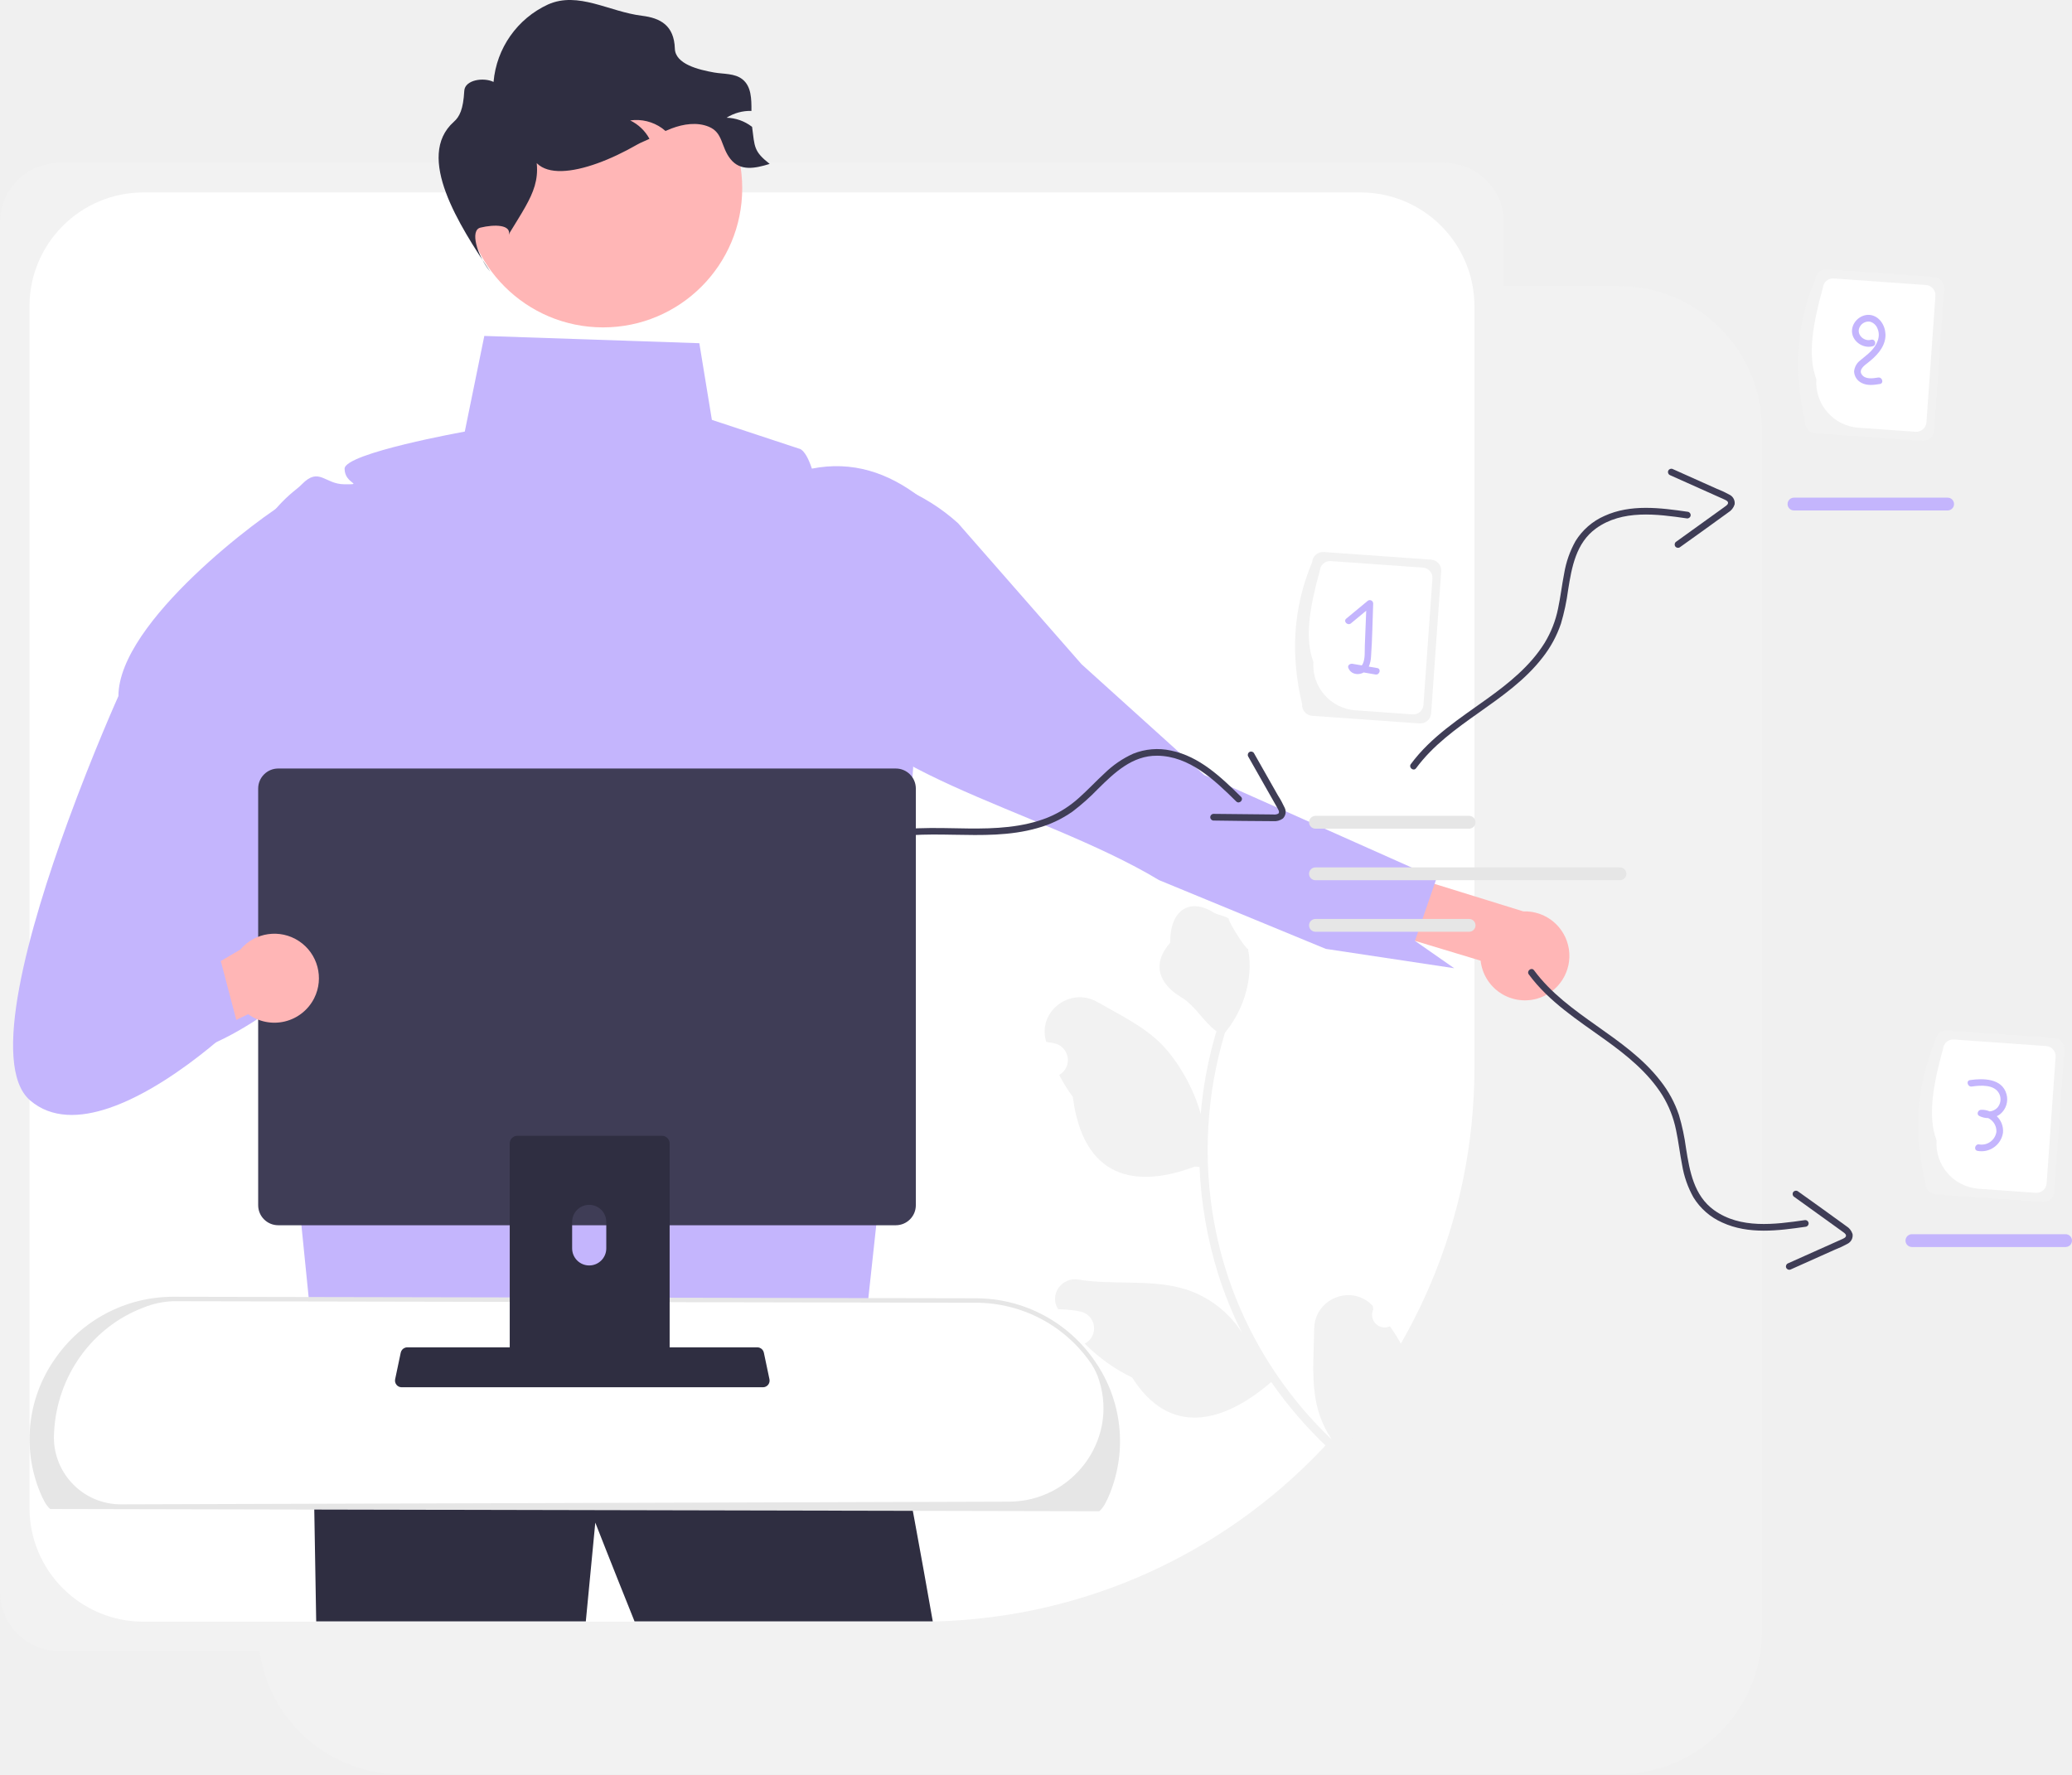
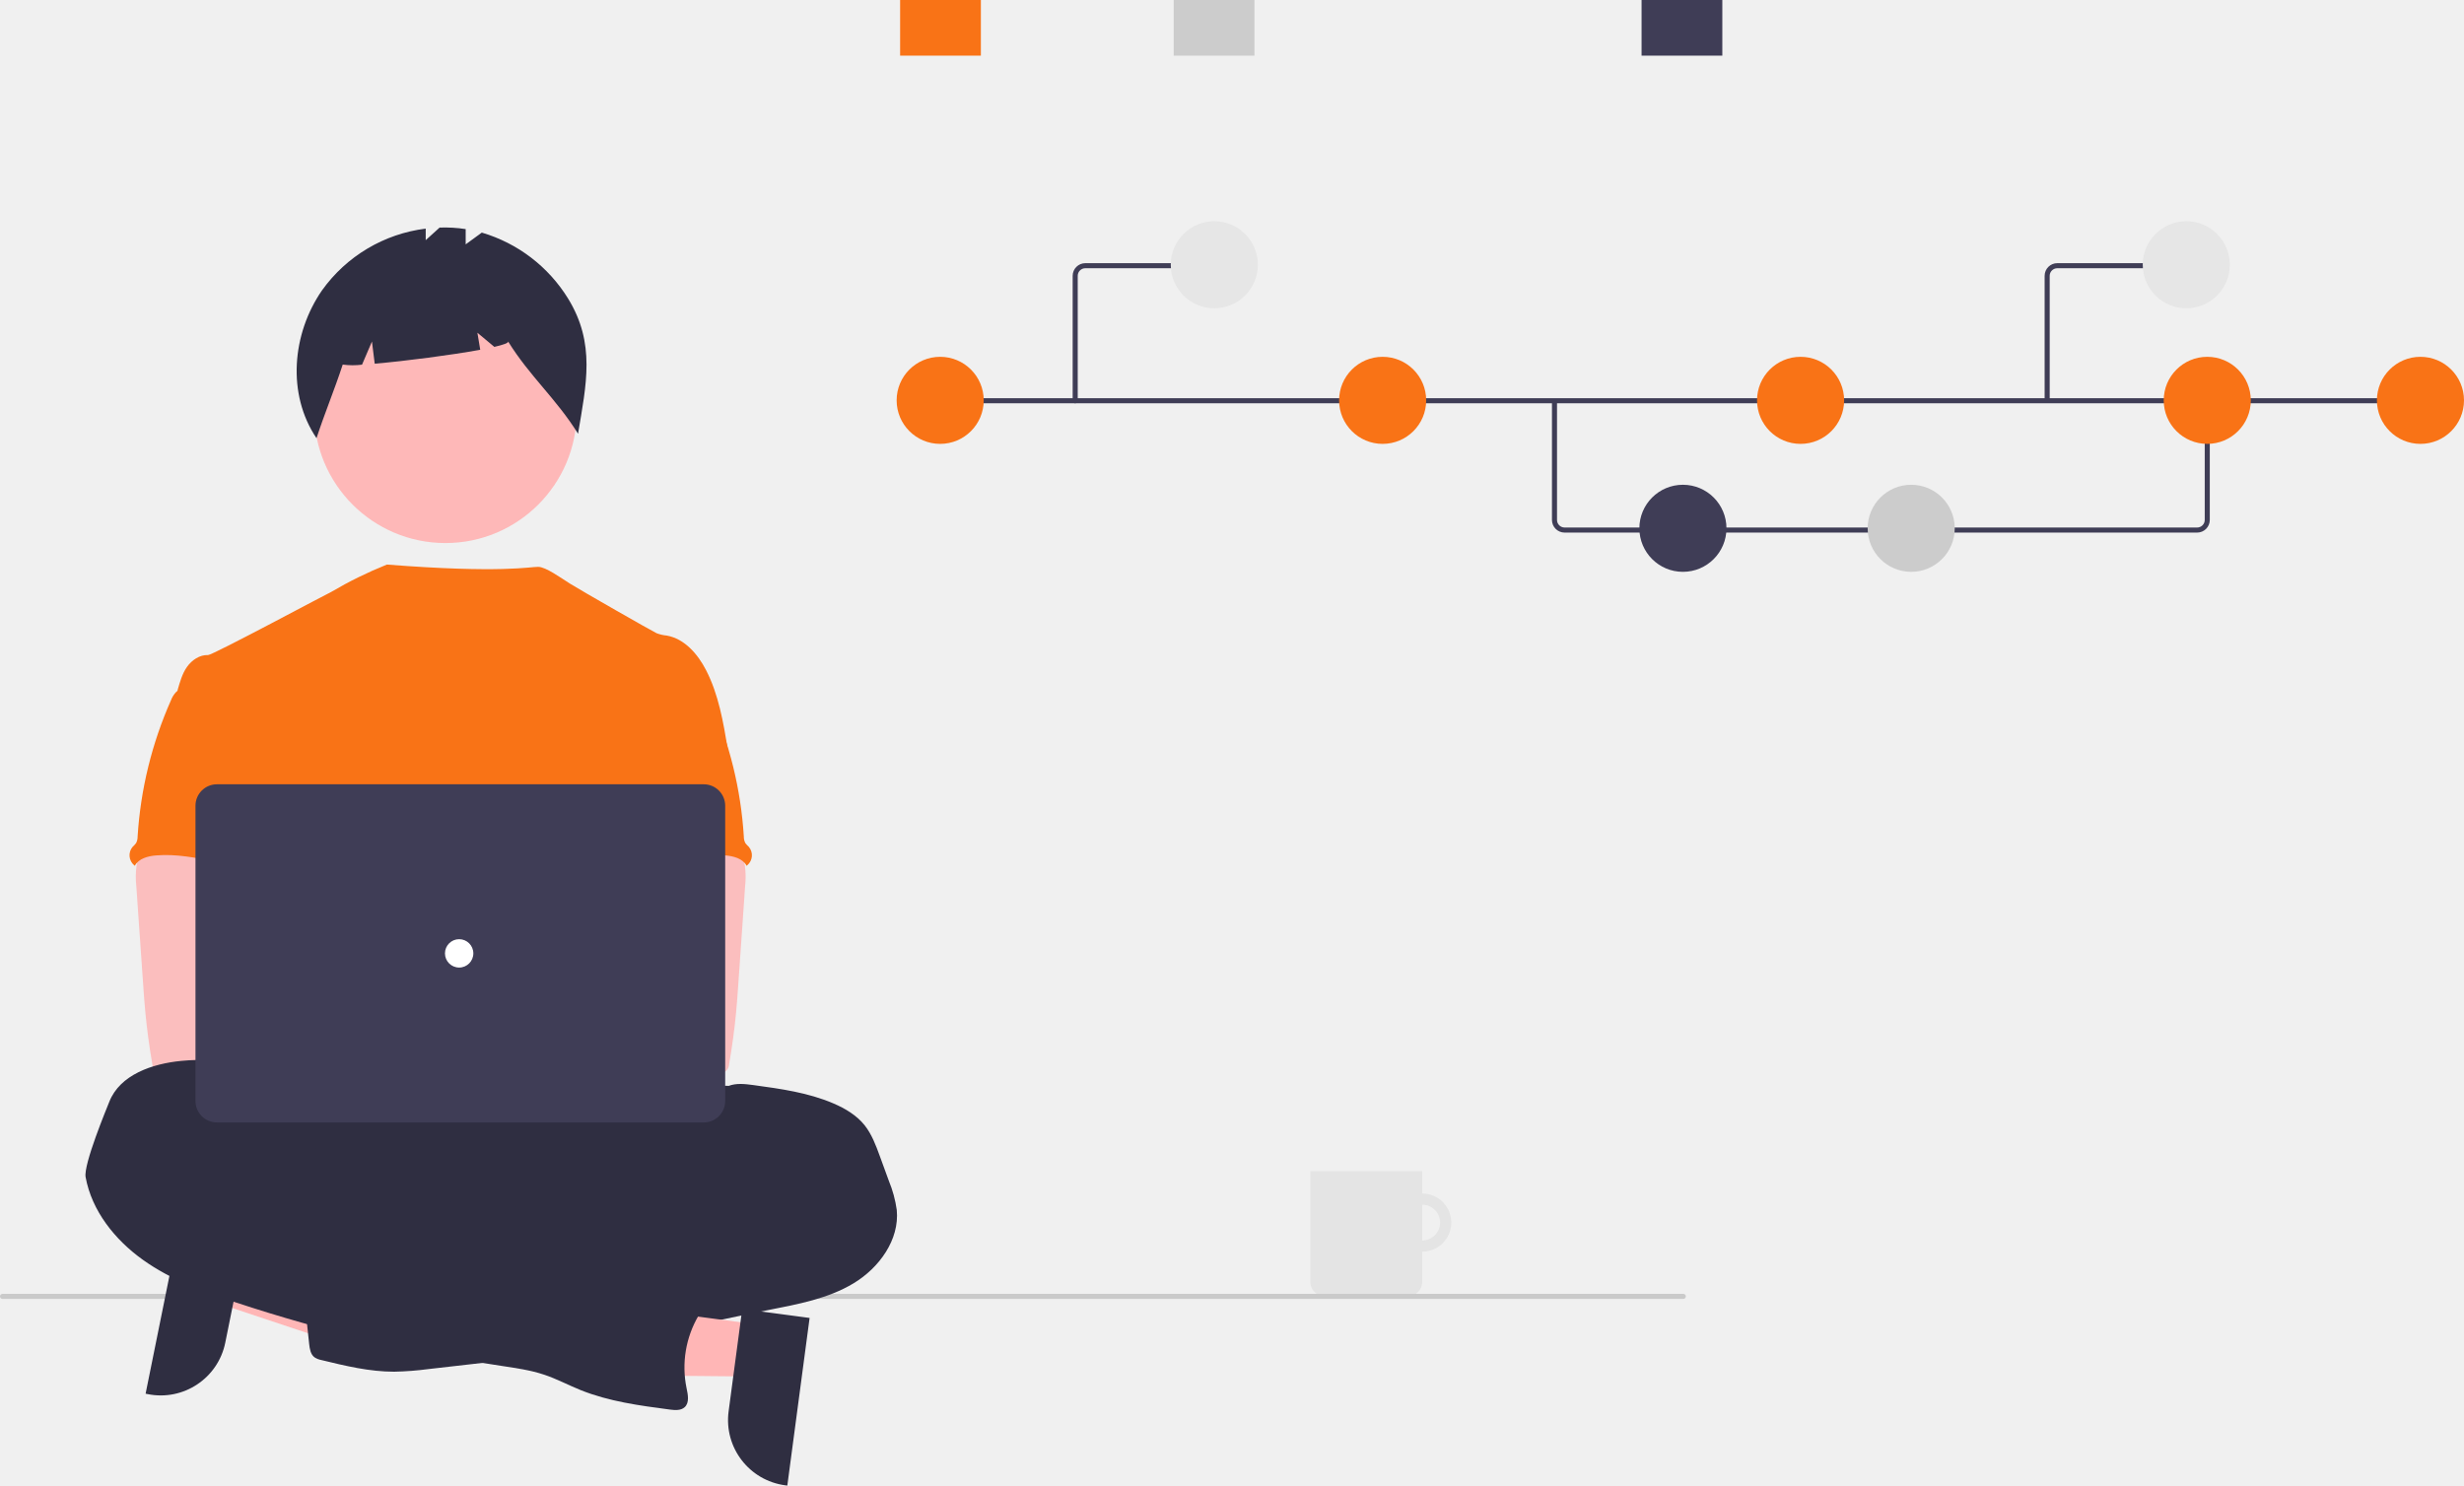
- <svg xmlns="http://www.w3.org/2000/svg" data-name="Layer 1" width="930.986" height="797.335" viewBox="0 0 930.986 797.335">
-   <path d="M861.776,179.892h-63.256v539.294A64.432,64.432,0,0,1,734.088,783.619H250.469v.617a64.432,64.432,0,0,0,64.432,64.432h546.875a64.432,64.432,0,0,0,64.432-64.432V244.325A64.432,64.432,0,0,0,861.776,179.892Z" transform="translate(-134.5071 -51.33254)" fill="#f2f2f2" />
-   <rect y="73.237" width="675.74" height="668.775" rx="26.744" fill="#f2f2f2" />
-   <path d="M198.94,137.82A51.182,51.182,0,0,0,147.758,189.002V728.913a51.182,51.182,0,0,0,51.182,51.182H547.969c137.534,0,249.027-111.493,249.027-249.027V189.002a51.182,51.182,0,0,0-51.182-51.182Z" transform="translate(-134.5071 -51.33254)" fill="#fff" />
-   <path d="M825.034,500.156a20.028,20.028,0,0,1-25.256-17.105L704.214,454.191l1.484-28.396L818.951,460.903a20,20,0,0,1,6.083,39.253Z" transform="translate(-134.5071 -51.33254)" fill="#ffb6b6" />
-   <path d="M503.287,353.679c-9.676-8.075,4.493-48.099.672-59.7q-.343-1.053-.652-2.113a6.776,6.776,0,0,1,.274-4.532l35.918-16.895a87.253,87.253,0,0,1,25.485,16.022l55.487,63.374,55.124,49.786,24.188,10.783,80.151,35.749-.831,2.396-.007.007-8.81,25.587-0.0.014,17.624,12.286-57.699-8.692-38.16-15.741L655.307,446.857C601.055,414.207,511.795,397.284,503.287,353.679Z" transform="translate(-134.5071 -51.33254)" fill="#c4b5fd" />
-   <path d="M759.017,647.369a5.675,5.675,0,0,1-7.476-7.6c-.079-.581-.135-.998-.214-1.58q-.14-.144-.281-.287c-9.484-9.62-25.887-2.953-26.054,10.554-.148,11.989-1.456,24.462,1.562,35.866A45.082,45.082,0,0,0,733.056,698.42a180.744,180.744,0,0,1-43.188-63.565,174.451,174.451,0,0,1-6.235-18.468q-2.124-7.709-3.561-15.572a182.839,182.839,0,0,1,4.829-85.419,48.659,48.659,0,0,0,10.974-27.017,37.117,37.117,0,0,0-.64-10.671c-.866.486-8.982-12.426-8.634-13.557-2.049-1.423-4.716-1.47-6.864-2.8-10.684-6.611-19.564-1.15-19.432,13.599-8.485,9.63-5.02,18.574,4.938,24.521,6.335,3.783,9.859,10.925,15.84,15.297-.183.63-.386,1.251-.569,1.881a184.019,184.019,0,0,0-6.509,35.39c-3.017-11.63-10.45-24.12-17.457-31.283-7.981-8.163-18.89-13.359-28.98-19.137-12.119-6.941-26.838,4.107-23.091,17.56q.054.195.11.39,1.83.244,3.638.616a7.697,7.697,0,0,1,2.33,14.157l-.137.081a76.587,76.587,0,0,0,6.134,9.878c4.725,36.672,28.125,41.34,54.83,31.269.705.065,1.395.137,2.094.188a187.83,187.83,0,0,0,8.315,47.927,178.15,178.15,0,0,0,10.82,26.652l-.171-.297a47.075,47.075,0,0,0-25.029-19.253c-15.258-4.829-32.868-1.802-48.29-4.419-7.424-1.26-13.173,6.517-9.363,13.011q.091.156.183.311a51.712,51.712,0,0,1,6.421.437q1.83.244,3.638.616A7.697,7.697,0,0,1,622.331,654.901l-.137.081c-.099.057-.183.108-.282.165a76.654,76.654,0,0,0,21.301,15.249c16.998,26.854,41.176,20.359,62.473,2.019l.015-.006A187.772,187.772,0,0,0,731.109,701.897l41.827-16.763c-.036-.525-.094-1.059-.145-1.578a51.201,51.201,0,0,1-11.85,3.949c1.577-5.052,3.142-10.133,4.72-15.185a2.804,2.804,0,0,0,.105-.303c.793-2.58,1.607-5.151,2.4-7.73l-0-.003a74.995,74.995,0,0,0-9.146-16.916Z" transform="translate(-134.5071 -51.33254)" fill="#f2f2f2" />
-   <path d="M529.118,684.179l-.48-.6C527.258,674.699,529.118,684.179,529.118,684.179Z" transform="translate(-134.5071 -51.33254)" fill="#2f2e41" />
-   <path d="M553.618,779.969H419.62c-10.411-25.88-17.637-44.39-17.637-44.39s-1.755,18.13-4.259,44.39H276.581c-1.134-71.36-2.721-144.63-3.244-167.9l232.525,5.18,23.128,29.33c.079.49.158,1.03.256,1.64C530.184,654.179,542.773,718.149,553.618,779.969Z" transform="translate(-134.5071 -51.33254)" fill="#2f2e41" />
-   <path d="M551.587,278.075l-.022-.042a6.776,6.776,0,0,0-3.367-3.045c-14.712-11.415-30.821-16.619-48.899-13.06-2.96-8.96-5.72-8.96-5.72-8.96l-39.21-12.95-5.64-34.45-96.61-3.27-8.78,42.99s-54,9.68-54,16.68,9,7,0,7-11.41-8-19.2,0a25.425,25.425,0,0,1-2.11,1.9c-.09.08-.19.15-.28.23a66.713,66.713,0,0,0-25.15,58.95l16.61,165.23,17.73,176.31,242.64,10.1,16.25-150.03,16.529-249.623A6.834,6.834,0,0,0,551.587,278.075Z" transform="translate(-134.5071 -51.33254)" fill="#c4b5fd" />
-   <path d="M153.275,721.164c1.385,3.485,2.783,6.039,4.194,7.302l470.58,1c1.41-1.263,2.808-3.816,4.194-7.302,16.459-41.407-14.59-86.307-59.148-86.392L212.448,635.088C167.95,635.003,136.839,679.814,153.275,721.164Z" transform="translate(-134.5071 -51.33254)" fill="#fff" />
-   <path d="M628.431,730.466l-.383-.001-470.961-1.001-.284-.254c-1.467-1.313-2.924-3.824-4.456-7.677h0a62.609,62.609,0,0,1,6.596-59.154,64.504,64.504,0,0,1,53.383-28.291h.124l360.648.685a64.75,64.75,0,0,1,53.523,28.494,62.848,62.848,0,0,1,6.552,59.267c-1.532,3.853-2.99,6.363-4.456,7.677Zm-439.521-3.094,399.013-1.209c28.165-.085,48.883-27.273,40.537-54.173a28.739,28.739,0,0,0-3.496-7.601A62.753,62.753,0,0,0,573.093,636.773l-360.648-.685h-.12a38.664,38.664,0,0,0-13.337,2.851c-23.296,8.815-38.873,30.974-40.169,55.847q-.025.475-.049.951a30.086,30.086,0,0,0,28.497,31.595q.821.042,1.642.04Z" transform="translate(-134.5071 -51.33254)" fill="#e6e6e6" />
-   <path d="M719.568,367.792c-5.154-21.646-4.294-42.966,4.531-63.854a4.892,4.892,0,0,1,5.221-4.529l48.224,3.422a4.892,4.892,0,0,1,4.529,5.221l-4.531,63.854a4.892,4.892,0,0,1-5.221,4.529l-48.224-3.422A4.892,4.892,0,0,1,719.568,367.792Z" transform="translate(-134.5071 -51.33254)" fill="#f2f2f2" />
-   <path d="M724.636,348.768c-4.125-10.667-1.487-25.337,2.913-41.051a4.582,4.582,0,0,1,4.889-4.241l41.444,2.941a4.582,4.582,0,0,1,4.242,4.889L774.092,368.127a4.582,4.582,0,0,1-4.889,4.241l-25.674-1.822A20.41,20.41,0,0,1,724.636,348.768Z" transform="translate(-134.5071 -51.33254)" fill="#fff" />
-   <path d="M753.329,351.552q-1.899-.326-3.798-.653a12.753,12.753,0,0,0,.994-4.338c.599-7.992.66-16.06.979-24.068a1.519,1.519,0,0,0-2.561-1.061q-4.769,3.95-9.538,7.9c-1.488,1.233.644,3.345,2.121,2.121q3.423-2.835,6.846-5.67-.314,7.871-.628,15.741c-.1,2.518.206,5.576-.825,7.944a3.827,3.827,0,0,1-.547.887q-2.102-.361-4.205-.722c-1.008-.173-2.289.668-1.845,1.845.965,2.559,3.809,3.368,6.247,2.381a5.076,5.076,0,0,0,.622-.333l5.339.917C754.42,354.769,755.231,351.879,753.329,351.552Z" transform="translate(-134.5071 -51.33254)" fill="#c4b5fd" />
-   <path d="M999.568,582.792c-5.154-21.646-4.294-42.966,4.531-63.854a4.892,4.892,0,0,1,5.221-4.529l48.224,3.422a4.892,4.892,0,0,1,4.529,5.221l-4.531,63.854a4.892,4.892,0,0,1-5.221,4.529l-48.224-3.422A4.892,4.892,0,0,1,999.568,582.792Z" transform="translate(-134.5071 -51.33254)" fill="#f2f2f2" />
-   <path d="M1004.636,563.768c-4.125-10.667-1.487-25.337,2.913-41.051a4.582,4.582,0,0,1,4.889-4.241l41.444,2.941a4.582,4.582,0,0,1,4.242,4.889L1054.092,583.127a4.582,4.582,0,0,1-4.889,4.241l-25.674-1.822A20.41,20.41,0,0,1,1004.636,563.768Z" transform="translate(-134.5071 -51.33254)" fill="#fff" />
-   <path d="M1031.691,552.935a8.447,8.447,0,0,0,1.555-.943,8.607,8.607,0,0,0,2.815-8.952c-1.945-7.144-10.49-7.188-16.39-6.328-1.903.277-1.094,3.168.798,2.893,3.976-.579,10.218-1.048,12.354,3.295a5.706,5.706,0,0,1-.913,6.285,5.554,5.554,0,0,1-3.376,1.605,8.923,8.923,0,0,0-3.928-.733c-1.39.066-2.165,2.087-.757,2.795a9.012,9.012,0,0,0,4.01.945,6.5,6.5,0,0,1,3.667,6.198,6.723,6.723,0,0,1-7.655,5.639l-.037-.006c-1.885-.379-2.692,2.512-.798,2.893a9.75,9.75,0,0,0,11.387-7.776q.039-.206.069-.414A9.111,9.111,0,0,0,1031.691,552.935Z" transform="translate(-134.5071 -51.33254)" fill="#c4b5fd" />
-   <path d="M945.568,240.792c-5.154-21.646-4.294-42.966,4.531-63.854a4.892,4.892,0,0,1,5.221-4.529l48.224,3.422a4.892,4.892,0,0,1,4.529,5.221l-4.531,63.854a4.892,4.892,0,0,1-5.221,4.529L950.097,246.013A4.892,4.892,0,0,1,945.568,240.792Z" transform="translate(-134.5071 -51.33254)" fill="#f2f2f2" />
-   <path d="M950.636,221.768c-4.125-10.667-1.487-25.337,2.913-41.051A4.582,4.582,0,0,1,958.438,176.476l41.444,2.941a4.582,4.582,0,0,1,4.242,4.889l-4.032,56.821a4.582,4.582,0,0,1-4.889,4.241l-25.674-1.822A20.41,20.41,0,0,1,950.636,221.768Z" transform="translate(-134.5071 -51.33254)" fill="#fff" />
-   <path d="M976.122,193.174c-4.248-1.474-8.973,1.885-9.455,6.242-.546,4.937,4.764,8.835,9.362,7.493,1.85-.54,1.063-3.436-.797-2.893-3.37.984-6.965-2.655-5.028-5.909a4.431,4.431,0,0,1,4.527-2.215,5.018,5.018,0,0,1,3.344,3.035c1.653,3.726-.312,7.51-2.916,10.218-1.485,1.545-3.228,2.745-4.829,4.153a6.983,6.983,0,0,0-2.746,4.954,5.997,5.997,0,0,0,3.412,5.182c2.558,1.315,5.467.897,8.188.459,1.901-.306,1.094-3.197-.798-2.893-2.38.383-5.943.963-7.451-1.518-1.291-2.125,1.369-3.991,2.819-5.121,3.643-2.841,7.328-6.51,7.875-11.34C982.077,199.064,980.066,194.543,976.122,193.174Z" transform="translate(-134.5071 -51.33254)" fill="#c4b5fd" />
-   <path d="M244.303,485.463l23.76,10.7c-11.17,9.06-28.18,21.25-44.84,26.89l-26.47-18.05c-9.86-38.02-3.82-77.2,8.03-110.33a249.437,249.437,0,0,1,25.94-52.36,66.724,66.724,0,0,1,25.15-58.95c.1-.08.19-.15.28-.23a87.297,87.297,0,0,1,29.92,60.63l.53,8.76,1.06,17.26,2.69,44.08-31.9,49.6Z" transform="translate(-134.5071 -51.33254)" fill="#c4b5fd" />
-   <path d="M312.659,673.646a2.948,2.948,0,0,0,2.32,1.11h162.34a2.987,2.987,0,0,0,2.92-3.6l-2.52-11.97a2.993,2.993,0,0,0-1.86-2.17,2.894,2.894,0,0,0-1.06-.2h-157.31a2.894,2.894,0,0,0-1.06.2,2.992,2.992,0,0,0-1.86,2.17l-2.52,11.97A2.985,2.985,0,0,0,312.659,673.646Z" transform="translate(-134.5071 -51.33254)" fill="#2f2e41" />
-   <path d="M250.509,405.686v187.26a9.007,9.007,0,0,0,9,9h277.5a9.007,9.007,0,0,0,9-9v-187.26a9.011,9.011,0,0,0-9-8.99h-277.5A9.012,9.012,0,0,0,250.509,405.686Z" transform="translate(-134.5071 -51.33254)" fill="#3f3d56" />
-   <path d="M363.539,565.206v102.56h71.85v-102.56a3.448,3.448,0,0,0-2.43-3.3,3.176,3.176,0,0,0-1.03-.16h-64.92a3.463,3.463,0,0,0-3.47,3.456v.003Zm28.04,35.24a7.67,7.67,0,0,1,15.34,0v11.9a7.67,7.67,0,0,1-15.34,0Z" transform="translate(-134.5071 -51.33254)" fill="#2f2e41" />
-   <circle cx="270.966" cy="84.6" r="62.527" fill="#ffb6b6" />
-   <path d="M480.338,124.994c-6.741,2.093-13.24,3.327-17.624-2.203s-3.238-11.852-9.759-14.518c-5.265-2.159-11.345-1.234-16.654.771-.947.352-1.873.749-2.776,1.145-.507-.441-1.013-.859-1.564-1.256a19.867,19.867,0,0,0-14.297-3.481,19.494,19.494,0,0,1,8.658,8.261c-1.806.903-3.747,1.578-5.485,2.577-23.879,13.729-50.434,19.258-48.267-3.657,7.226,19.034,1.608,25.819-8.988,43.2l-.419,1.013c1.057-4.56-6.377-4.776-12.799-3.216-4.743,1.152-1.674,12.21,4.406,19.827-13.592-20.466-33.95-51.712-16.346-67.389,2.596-2.312,4.226-5.574,4.692-13.923.277-4.95,8.702-6.19,13.152-3.987a42.354,42.354,0,0,1,24.453-34.807c13.614-6.058,27.46,3.261,42.253,5.067,8.208,1.002,14.432,4.308,14.76,14.782.218,6.975,10.729,9.473,17.602,10.706,4.362.771,9.274.308,12.755,3.062,4.031,3.194,4.075,8.812,4.053,14.209a19.845,19.845,0,0,0-11.169,3.062,19.418,19.418,0,0,1,11.279,3.965,1.209,1.209,0,0,1,.176.132C473.619,117.416,473.134,119.333,480.338,124.994Z" transform="translate(-134.5071 -51.33254)" fill="#2f2e41" />
-   <path d="M525.433,429.873c24.432-7.592,50.588.618,75.154-6.39a50.944,50.944,0,0,0,15.789-7.415,98.114,98.114,0,0,0,11.492-10.227c7.39-7.309,15.415-14.984,26.518-14.899,14.62.111,25.846,10.972,35.592,20.562,1.377,1.355,3.5-.764,2.121-2.121-8.955-8.812-18.63-18.108-31.376-20.739a28.955,28.955,0,0,0-17.116,1.422,44.685,44.685,0,0,0-12.719,8.697c-3.925,3.6-7.546,7.519-11.524,11.062a47.972,47.972,0,0,1-14.136,8.922c-11.262,4.484-23.615,5.025-35.593,4.895-15.036-.164-30.431-1.188-44.998,3.339-1.838.571-1.053,3.468.798,2.893Z" transform="translate(-134.5071 -51.33254)" fill="#3f3d56" />
-   <path d="M695.335,391.285,702.845,404.525l3.634,6.406c.646,1.138,1.309,2.269,1.938,3.417.386.705,1.23,1.977.424,2.645a3.913,3.913,0,0,1-2.283.356c-1.324.003-2.649-.027-3.972-.04l-7.448-.075-15.393-.156a1.501,1.501,0,0,0,0,3c8.936.091,17.878.279,26.814.272a6.412,6.412,0,0,0,4.385-1.2,4.172,4.172,0,0,0,.795-4.809,45.679,45.679,0,0,0-3.033-5.564l-3.271-5.766-7.511-13.24a1.501,1.501,0,0,0-2.59,1.514Z" transform="translate(-134.5071 -51.33254)" fill="#3f3d56" />
-   <path d="M794.604,423.727h-69.031a2.876,2.876,0,1,1-.017-5.753q.009,0,.017,0h69.031a2.876,2.876,0,1,1,.017,5.753Q794.613,423.727,794.604,423.727Z" transform="translate(-134.5071 -51.33254)" fill="#e6e6e6" />
-   <path d="M794.604,470.055h-69.031a2.876,2.876,0,1,1-.017-5.753q.009,0,.017,0h69.031a2.876,2.876,0,1,1,.017,5.753Q794.613,470.055,794.604,470.055Z" transform="translate(-134.5071 -51.33254)" fill="#e6e6e6" />
-   <path d="M862.369,446.891h-136.796a2.876,2.876,0,1,1-.017-5.753q.009,0,.017,0h136.796a2.876,2.876,0,1,1,.017,5.753Q862.378,446.891,862.369,446.891Z" transform="translate(-134.5071 -51.33254)" fill="#e6e6e6" />
-   <path d="M770.782,396.562c15.187-20.589,41.124-29.467,56.766-49.665a50.945,50.945,0,0,0,8.328-15.327,98.125,98.125,0,0,0,3.201-15.047c1.625-10.266,3.544-21.203,12.54-27.712,11.846-8.57,27.323-6.47,40.855-4.516a1.501,1.501,0,0,0,.453-2.966c-12.434-1.795-25.736-3.555-37.564,1.876A28.954,28.954,0,0,0,842.412,294.491a44.684,44.684,0,0,0-5.096,14.541c-1.03,5.225-1.625,10.528-2.732,15.739a47.973,47.973,0,0,1-6.104,15.562c-6.417,10.284-16.05,18.037-25.778,25.027-12.212,8.775-25.221,17.069-34.277,29.344-1.142,1.549,1.206,3.418,2.356,1.858Z" transform="translate(-134.5071 -51.33254)" fill="#3f3d56" />
-   <path d="M884.812,264.833l13.894,6.218,6.723,3.009c1.195.535,2.399,1.052,3.585,1.605.729.339,2.162.864,1.909,1.88-.173.692-1.099,1.249-1.628,1.639-1.065.786-2.15,1.547-3.224,2.321l-6.046,4.351-12.495,8.992a1.501,1.501,0,0,0,1.777,2.417c7.253-5.22,14.569-10.365,21.765-15.664a6.412,6.412,0,0,0,2.823-3.564A4.172,4.172,0,0,0,911.686,273.691a45.683,45.683,0,0,0-5.74-2.686l-6.05-2.708-13.894-6.218a1.501,1.501,0,0,0-1.19,2.754Z" transform="translate(-134.5071 -51.33254)" fill="#3f3d56" />
-   <path d="M1009.604,280.727h-69.031a2.876,2.876,0,1,1-.017-5.753q.009,0,.017,0h69.031a2.876,2.876,0,1,1,.017,5.753Q1009.613,280.727,1009.604,280.727Z" transform="translate(-134.5071 -51.33254)" fill="#c4b5fd" />
-   <path d="M823.782,487.375c15.187,20.589,41.124,29.467,56.766,49.665a50.944,50.944,0,0,1,8.328,15.327,98.125,98.125,0,0,1,3.201,15.047c1.625,10.266,3.544,21.203,12.54,27.712,11.846,8.57,27.323,6.47,40.855,4.516a1.501,1.501,0,0,1,.453,2.966c-12.434,1.795-25.736,3.555-37.564-1.876a28.954,28.954,0,0,1-12.948-11.284,44.684,44.684,0,0,1-5.096-14.541c-1.03-5.225-1.625-10.528-2.732-15.739a47.973,47.973,0,0,0-6.104-15.562c-6.417-10.284-16.05-18.037-25.778-25.027-12.212-8.775-25.221-17.069-34.277-29.344-1.142-1.549,1.206-3.418,2.356-1.858Z" transform="translate(-134.5071 -51.33254)" fill="#3f3d56" />
-   <path d="M937.812,619.104l13.894-6.218,6.723-3.009c1.195-.535,2.399-1.052,3.585-1.605.729-.339,2.162-.864,1.909-1.88-.173-.692-1.099-1.249-1.628-1.639-1.065-.786-2.15-1.547-3.224-2.321l-6.046-4.351L940.53,589.089a1.501,1.501,0,0,1,1.777-2.417c7.253,5.22,14.569,10.365,21.765,15.664a6.412,6.412,0,0,1,2.823,3.564,4.172,4.172,0,0,1-2.208,4.346,45.683,45.683,0,0,1-5.74,2.686l-6.05,2.708-13.894,6.218a1.501,1.501,0,0,1-1.19-2.754Z" transform="translate(-134.5071 -51.33254)" fill="#3f3d56" />
-   <path d="M1062.604,611.727h-69.031a2.876,2.876,0,0,1-.026-5.753c.009-0.0.017-0.0.026,0h69.031a2.876,2.876,0,0,1,.026,5.753C1062.621,611.727,1062.612,611.727,1062.604,611.727Z" transform="translate(-134.5071 -51.33254)" fill="#c4b5fd" />
-   <path d="M275.674,499.923a20.028,20.028,0,0,1-29.645,7.185l-71.895,34.214-4.818-20.151L242.534,478.024a20,20,0,0,1,33.14,21.899Z" transform="translate(-134.5071 -51.33254)" fill="#ffb6b6" />
-   <path d="M247.97,396l-50.59,103.37,21.38-9.69,14.88-6.75,7.46,28.34s-4.94,4.8-12.73,11.11c-11.17,9.06-28.18,21.25-44.84,26.89-13.04,4.42-25.85,4.83-35.47-3.41-18.26-15.64-.41-77.75,16.84-125.04,11.55-31.67,22.82-56.68,22.82-56.68,0-33.4,64.819-81.427,76.849-87.997h0c6.87-3.74,8.77,1.707,8.77,1.707l-37.698,55.19,11.27,45.7,3.19,12.91Z" transform="translate(-134.5071 -51.33254)" fill="#c4b5fd" />
+ <svg xmlns="http://www.w3.org/2000/svg" data-name="Layer 1" width="973.461" height="587.025" viewBox="0 0 973.461 587.025">
+   <g id="f9b32178-6d95-472d-b482-6662972666de" data-name="Group 100">
+     <path id="f4b94a19-cbe0-459a-95a6-6ea3b3d72055-74" data-name="Path 1465" d="M675.147,628.1a11.49,11.49,0,1,0,11.49,11.49h0A11.49,11.49,0,0,0,675.147,628.1Zm0,18.561a7.071,7.071,0,1,1,7.071-7.071v0A7.071,7.071,0,0,1,675.147,646.661Z" transform="translate(-113.2693 -156.4874)" fill="#e4e4e4" />
+     <path id="abc0e0b3-f22e-4bee-9929-c6879640924e-75" data-name="Path 1467" d="M630.954,619.261h44.193v43.739a5.757,5.757,0,0,1-5.757,5.757h-32.679a5.757,5.757,0,0,1-5.757-5.757V619.261Z" transform="translate(-113.2693 -156.4874)" fill="#e4e4e4" />
+   </g>
+   <path id="e24b6f19-a0a0-4e73-9cfc-bbb7635ad236-76" data-name="Path 944" d="M778.403,669.758h-664.237a1.006,1.006,0,0,1,0-2h664.237a1.006,1.006,0,0,1,0,2Z" transform="translate(-113.2693 -156.4874)" fill="#cacaca" />
+   <polygon points="89.41 494.381 85.302 514.694 161.695 540.208 167.759 510.228 89.41 494.381" fill="#ffb6b6" />
+   <path d="M210.36,647.029l-8.091,40.003-0.0.002a26.011,26.011,0,0,1-30.65,20.335l-.828-.168,13.248-65.496Z" transform="translate(-113.2693 -156.4874)" fill="#2f2e41" />
+   <circle id="fd4e5ab9-ffc8-4bbb-9267-3af70c31dae1" data-name="Ellipse 276" cx="175.979" cy="162.713" r="51.871" fill="#feb8b8" />
+   <path id="a8c9bbe2-1461-49cf-8211-f8d251166dc5-77" data-name="Path 1461" d="M337.697,274.45a59.907,59.907,0,0,0-34.081-26.052l-6.368,4.647v-6.034a55.143,55.143,0,0,0-10.3-.6l-5.494,4.971v-4.558a59.335,59.335,0,0,0-40.932,24.347c-11.931,17.2-13.945,41.129-2.21,58.467,3.221-9.9,7.131-19.189,10.353-29.088a29.299,29.299,0,0,0,7.633.037l3.919-9.145,1.095,8.758c12.148-1.058,30.166-3.382,41.682-5.511l-1.12-6.719,6.7,5.583c3.528-.812,5.623-1.549,5.45-2.112,8.565,13.808,19.047,22.627,27.611,36.435C344.888,308.406,348.632,292.217,337.697,274.45Z" transform="translate(-113.2693 -156.4874)" fill="#2f2e41" />
+   <ellipse id="f6be96d1-713f-4c17-812c-ecd79c56fe95" data-name="Ellipse 260" cx="192.856" cy="464.787" rx="133.56" ry="37.359" fill="#2f2e41" />
+   <path d="M400.808,452.588c-1.784-10.731-3.624-21.668-8.611-31.335-3.278-6.332-8.481-12.366-15.495-13.618a14.99,14.99,0,0,1-4.035-.934c-2.055-.99-29.673-16.756-34.063-19.502-3.769-2.357-9.719-6.722-12.719-6.722-3.018-.066-14.591,2.627-59.76-.904a163.141,163.141,0,0,0-22.01,10.822c-.146-.096-46.882,25.001-48.638,24.935-3.325-.14-6.416,1.989-8.322,4.67-1.906,2.681-2.8,6-3.736,9.209,10.208,22.733,19.548,45.495,29.757,68.228a5.821,5.821,0,0,1,.738,2.8,6.834,6.834,0,0,1-1.27,2.8c-5.006,8.042-4.847,18.157-4.3,27.609.547,9.452,1.224,19.436-3,27.908-1.149,2.326-2.643,4.455-3.736,6.781-2.559,5.268-3.484,22.117-1.989,27.777l187.267,5.365C382.86,587.409,400.808,452.588,400.808,452.588Z" transform="translate(-113.2693 -156.4874)" fill="#f97316" />
+   <path id="eb41f72e-aba6-4a16-bf55-c7027d2f1a4b-78" data-name="Path 1421" d="M167.233,498.445a33.063,33.063,0,0,0-.112,8.154l2.684,38.546c.252,3.633.5,7.257.841,10.881.644,7.033,1.606,14.01,2.8,20.977a3.736,3.736,0,0,0,3.829,3.633c11.815,2.5,24.022,2.4,36.08,1.719,18.4-1.027,65.474-2.97,68.35-6.706s1.2-9.779-2.55-12.8-65.871-10.386-65.871-10.386c.607-4.81,2.438-9.34,4.175-13.907,3.12-8.1,6.034-16.466,6.09-25.143s-3.213-17.8-10.321-22.771c-5.847-4.081-13.375-4.838-20.5-4.67-5.184.149-14.141-1.093-18.876.934C170.105,488.556,167.933,494.776,167.233,498.445Z" transform="translate(-113.2693 -156.4874)" fill="#fbbebe" />
+   <path id="a363f2f7-2464-40a1-ad01-344825aa0b75-79" data-name="Path 1423" d="M401.141,585.578c3.11-1.186,6.538-.757,9.872-.308,10.732,1.466,21.622,2.97,31.569,7.257,4.67,2,9.116,4.67,12.273,8.6,2.8,3.54,4.436,7.874,5.987,12.142l3.587,9.826a47.3,47.3,0,0,1,3.129,11.516c1.121,11.759-6.921,22.845-17.036,28.954s-22.023,8.284-33.624,10.563-23.247,4.8-34.8,7.472a140.086,140.086,0,0,1-16.373,3.222c-12.366,1.4-25.292-.663-37.042,3.428-4.67,1.635-9.256,4.063-14.1,5.193a87.745,87.745,0,0,1-9.751,1.485l-22.238,2.54a121.313,121.313,0,0,1-13.636,1.046c-9.713,0-19.268-2.3-28.7-4.6a7.258,7.258,0,0,1-2.8-1.13c-1.494-1.177-1.821-3.26-2.036-5.146q-1.429-12.525-2.5-25.077c-.224-2.718-.392-5.66,1.093-7.948,1.868-2.8,5.511-3.68,8.836-4.222a230.58,230.58,0,0,1,42.665-2.961c5.426-5.426,14.374-5.454,21.482-8.406a63.897,63.897,0,0,0,7.575-4.119,99.001,99.001,0,0,1,41.59-13.141,38.714,38.714,0,0,0,8.509-1.214c5.5-1.709,10.517-6.361,16.167-5.221.7-1.933,1.186-4.521,2.8-5.847.8-.682,1.793-1.139,2.531-1.868,1.56-1.578,1.7-4.063,1.466-6.267s-.757-4.464-.187-6.613a9.141,9.141,0,0,1,1.037-2.307C391.278,587.595,395.509,585.111,401.141,585.578Z" transform="translate(-113.2693 -156.4874)" fill="#2f2e41" />
+   <path id="b53ad979-99f4-4c6e-a0f8-957060c42096-80" data-name="Path 1430" d="M182.88,429.901a9.667,9.667,0,0,0-2.073,3.316,156.78,156.78,0,0,0-13.169,53.816,5.38,5.38,0,0,1-.607,2.606,11.403,11.403,0,0,1-1.373,1.485,5.156,5.156,0,0,0,.617,7.266q.127.107.261.206c1.541-2.9,5.23-3.848,8.509-4.1,15.7-1.242,31.036,6.062,46.783,5.511-1.111-3.839-2.709-7.528-3.615-11.413-4.007-17.251,5.987-36.033-.14-52.649-1.224-3.325-3.269-6.594-6.491-8.051a17.291,17.291,0,0,0-4.156-1.1c-3.979-.719-11.9-3.792-15.747-2.559-1.42.458-1.98,1.793-3.157,2.6C186.734,427.977,184.362,428.397,182.88,429.901Z" transform="translate(-113.2693 -156.4874)" fill="#f97316" />
+   <path id="a1197c30-bfd4-4098-bcf9-2468e7a33bf1-81" data-name="Path 1421" d="M400.921,486.906c-4.735-2.027-13.692-.785-18.876-.934-7.125-.168-14.653.589-20.5,4.67-7.108,4.971-10.377,14.094-10.321,22.771s2.97,17.043,6.09,25.143c1.737,4.567,3.568,9.097,4.175,13.907,0,0-62.121,7.365-65.871,10.386s-5.426,9.064-2.55,12.8,92.615,7.487,104.43,4.987a3.736,3.736,0,0,0,3.829-3.633c1.194-6.967,2.156-13.944,2.8-20.977.341-3.624.589-7.248.841-10.881l2.684-38.546a33.064,33.064,0,0,0-.112-8.154C406.84,494.776,404.668,488.556,400.921,486.906Z" transform="translate(-113.2693 -156.4874)" fill="#fbbebe" />
+   <path id="ebe46053-6aac-4aa7-8615-21a6fa79538d-82" data-name="Path 1430" d="M386.251,426.835c-1.177-.807-1.737-2.142-3.157-2.6-3.847-1.233-11.768,1.84-15.747,2.559a17.291,17.291,0,0,0-4.156,1.1c-3.222,1.457-5.267,4.726-6.491,8.051-6.127,16.616,3.867,35.398-.14,52.649-.906,3.885-2.504,7.574-3.615,11.413,15.747.551,31.083-6.753,46.783-5.511,3.279.252,6.968,1.2,8.509,4.1q.134-.099.261-.206a5.156,5.156,0,0,0,.617-7.266,11.401,11.401,0,0,1-1.373-1.485,5.38,5.38,0,0,1-.607-2.606,156.78,156.78,0,0,0-13.169-53.816,9.667,9.667,0,0,0-2.073-3.316C390.411,428.397,388.039,427.977,386.251,426.835Z" transform="translate(-113.2693 -156.4874)" fill="#f97316" />
+   <polygon points="299.243 523.378 296.513 543.921 215.975 543.166 220.005 512.846 299.243 523.378" fill="#ffb6b6" />
+   <path d="M433.122,677.272l-8.804,66.24-.838-.111a26.011,26.011,0,0,1-22.356-29.208l0-.002,5.377-40.457Z" transform="translate(-113.2693 -156.4874)" fill="#2f2e41" />
+   <path id="a0b0f7ea-4ed9-4447-aa64-e2335b2c3196-83" data-name="Path 1427" d="M223.039,595.974c0,.934-1.466,0-1.6-1-1.027-7.556-7.024-13.786-14.01-16.812s-14.944-3.185-22.509-2.466c-11.441,1.083-24.284,5.464-28.468,16.158-.99,2.5-10.264,24.76-9.359,29.766,2.438,13.356,11.572,24.779,22.64,32.69s24,12.637,36.9,16.9a639.949,639.949,0,0,0,104.607,24.984c5.753.869,11.563,1.672,17.073,3.521,4.931,1.653,9.545,4.128,14.365,6.071,11.208,4.5,23.266,6.108,35.211,7.687,2.036.262,4.371.448,5.875-.934,1.943-1.8,1.3-4.941.747-7.528a40.488,40.488,0,0,1,4.773-28.729c2-3.362,4.6-6.809,4.222-10.7-.448-4.539-4.969-7.752-9.471-8.481s-9.078.346-13.6.934a7.285,7.285,0,0,1-4.623-.458,9.235,9.235,0,0,1-1.812-1.606,20.482,20.482,0,0,0-23.854-3.334c-1.672.934-4.2-1.149-5.94-1.933l-19.642-8.892c-22.565-10.208-45.242-20.464-69.115-26.927a14.514,14.514,0,0,1-5.324-2.214c-1.186-.934-2.036-2.2-3.129-3.241-2.382-2.251-5.7-3.148-8.555-4.745S222.385,599.177,223.039,595.974Z" transform="translate(-113.2693 -156.4874)" fill="#2f2e41" />
+   <circle cx="160.617" cy="411.99" r="14" fill="#fbbebe" />
+   <circle cx="191.617" cy="411.99" r="14" fill="#fbbebe" />
+   <path d="M391.305,600.024H198.966a8.48,8.48,0,0,1-8.47-8.47V474.868a8.48,8.48,0,0,1,8.47-8.47H391.305a8.48,8.48,0,0,1,8.47,8.47V591.555A8.48,8.48,0,0,1,391.305,600.024Z" transform="translate(-113.2693 -156.4874)" fill="#3f3d56" />
+   <circle id="e793da3b-cee2-4a15-ae11-6dab45a6c728" data-name="Ellipse 263" cx="181.399" cy="376.724" r="5.604" fill="#fff" />
+   <path d="M981.299,366.94H731.406a5.006,5.006,0,0,1-5-5V314.84h2v47.1a3.003,3.003,0,0,0,3,3H981.299a3.003,3.003,0,0,0,3-3V314.51h2v47.429A5.006,5.006,0,0,1,981.299,366.94Z" transform="translate(-113.2693 -156.4874)" fill="#3f3d56" />
+   <rect x="371.397" y="157.352" width="587.22" height="2" fill="#3f3d56" />
+   <circle id="a67a4451-c7cc-402c-b29d-5a705f3c9418" data-name="Ellipse 264" cx="371.439" cy="158.196" r="17.202" fill="#f97316" />
+   <circle id="abdb3fbf-f68e-433e-a33f-153626b38c76" data-name="Ellipse 266" cx="546.244" cy="158.196" r="17.202" fill="#f97316" />
+   <circle id="ac293633-0933-4e21-a8aa-bc27ca4fbccc" data-name="Ellipse 268" cx="664.876" cy="208.757" r="17.202" fill="#3f3d56" />
+   <circle id="a0cd768d-b738-4d4b-9ab3-78ab535c7573" data-name="Ellipse 269" cx="755.063" cy="208.757" r="17.202" fill="#ccc" />
+   <circle id="b9eb3d2e-31e0-4fe2-be5c-79abb86bc227" data-name="Ellipse 270" cx="711.36" cy="158.196" r="17.202" fill="#f97316" />
+   <circle id="aa04baac-fce0-420a-b86a-4a97f3079928" data-name="Ellipse 271" cx="956.259" cy="158.196" r="17.202" fill="#f97316" />
+   <circle id="e92cf92c-058e-415c-ba96-766a57ee18d9" data-name="Ellipse 272" cx="872.029" cy="158.196" r="17.202" fill="#f97316" />
+   <rect id="ac5bf8cc-574d-4509-9338-881c836fd832" data-name="Rectangle 207" x="648.539" width="31.906" height="21.99" fill="#3f3d56" />
+   <rect id="ad5a043d-52f1-4931-b771-e4991ef7f7f7" data-name="Rectangle 208" x="355.612" width="31.906" height="21.99" fill="#f97316" />
+   <rect id="e5d95e83-bdd9-4322-95a9-5a9c4b449a8f" data-name="Rectangle 209" x="463.685" width="31.906" height="21.99" fill="#ccc" />
+   <path d="M538.051,315.84a1,1,0,0,1-1-1V265.477a5.006,5.006,0,0,1,5-5h48.675a1,1,0,0,1,0,2h-48.675a3.003,3.003,0,0,0-3,3v49.362A1,1,0,0,1,538.051,315.84Z" transform="translate(-113.2693 -156.4874)" fill="#3f3d56" />
+   <circle id="b0a7c1c1-8f27-441f-a84a-e44462cc473e" data-name="Ellipse 265" cx="479.744" cy="104.616" r="17.202" fill="#e6e6e6" />
+   <path d="M923.051,314.84h-2V265.477a5.006,5.006,0,0,1,5-5h48.675v2h-48.675a3.003,3.003,0,0,0-3,3Z" transform="translate(-113.2693 -156.4874)" fill="#3f3d56" />
+   <circle id="b3140cf1-cdb8-48ff-81af-ce41ed4f5739" data-name="Ellipse 265" cx="863.744" cy="104.616" r="17.202" fill="#e6e6e6" />
</svg>
